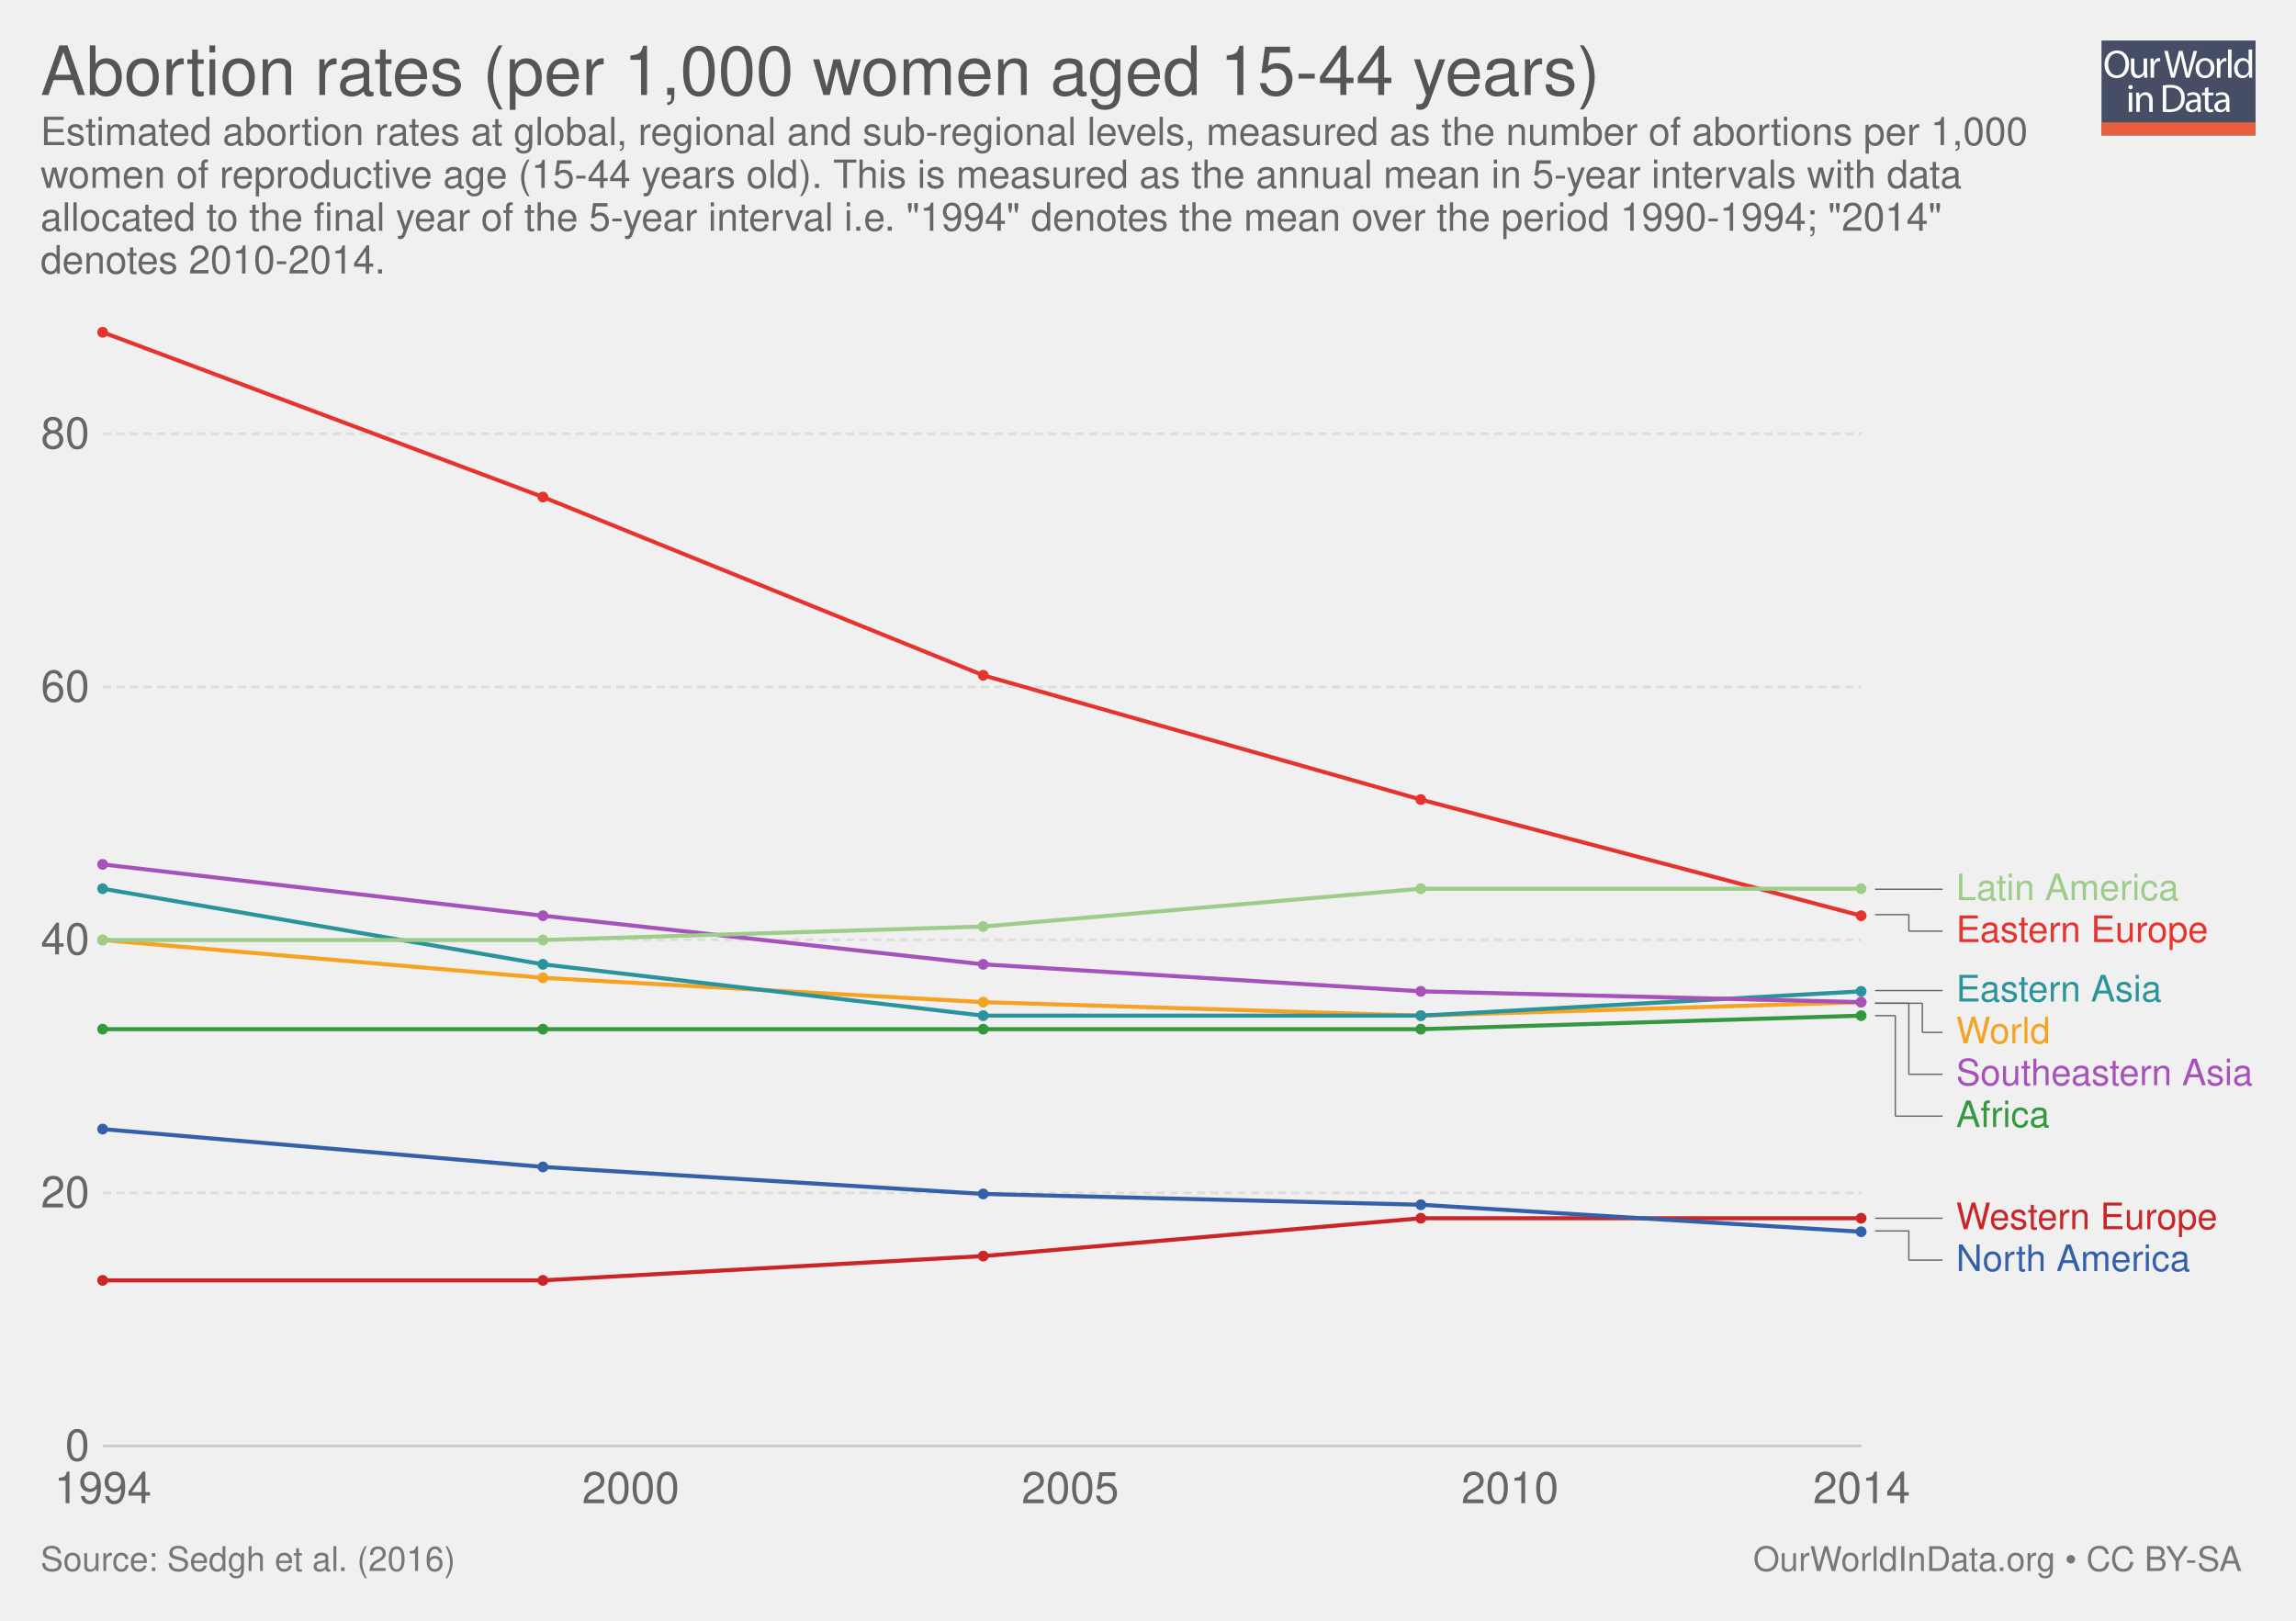
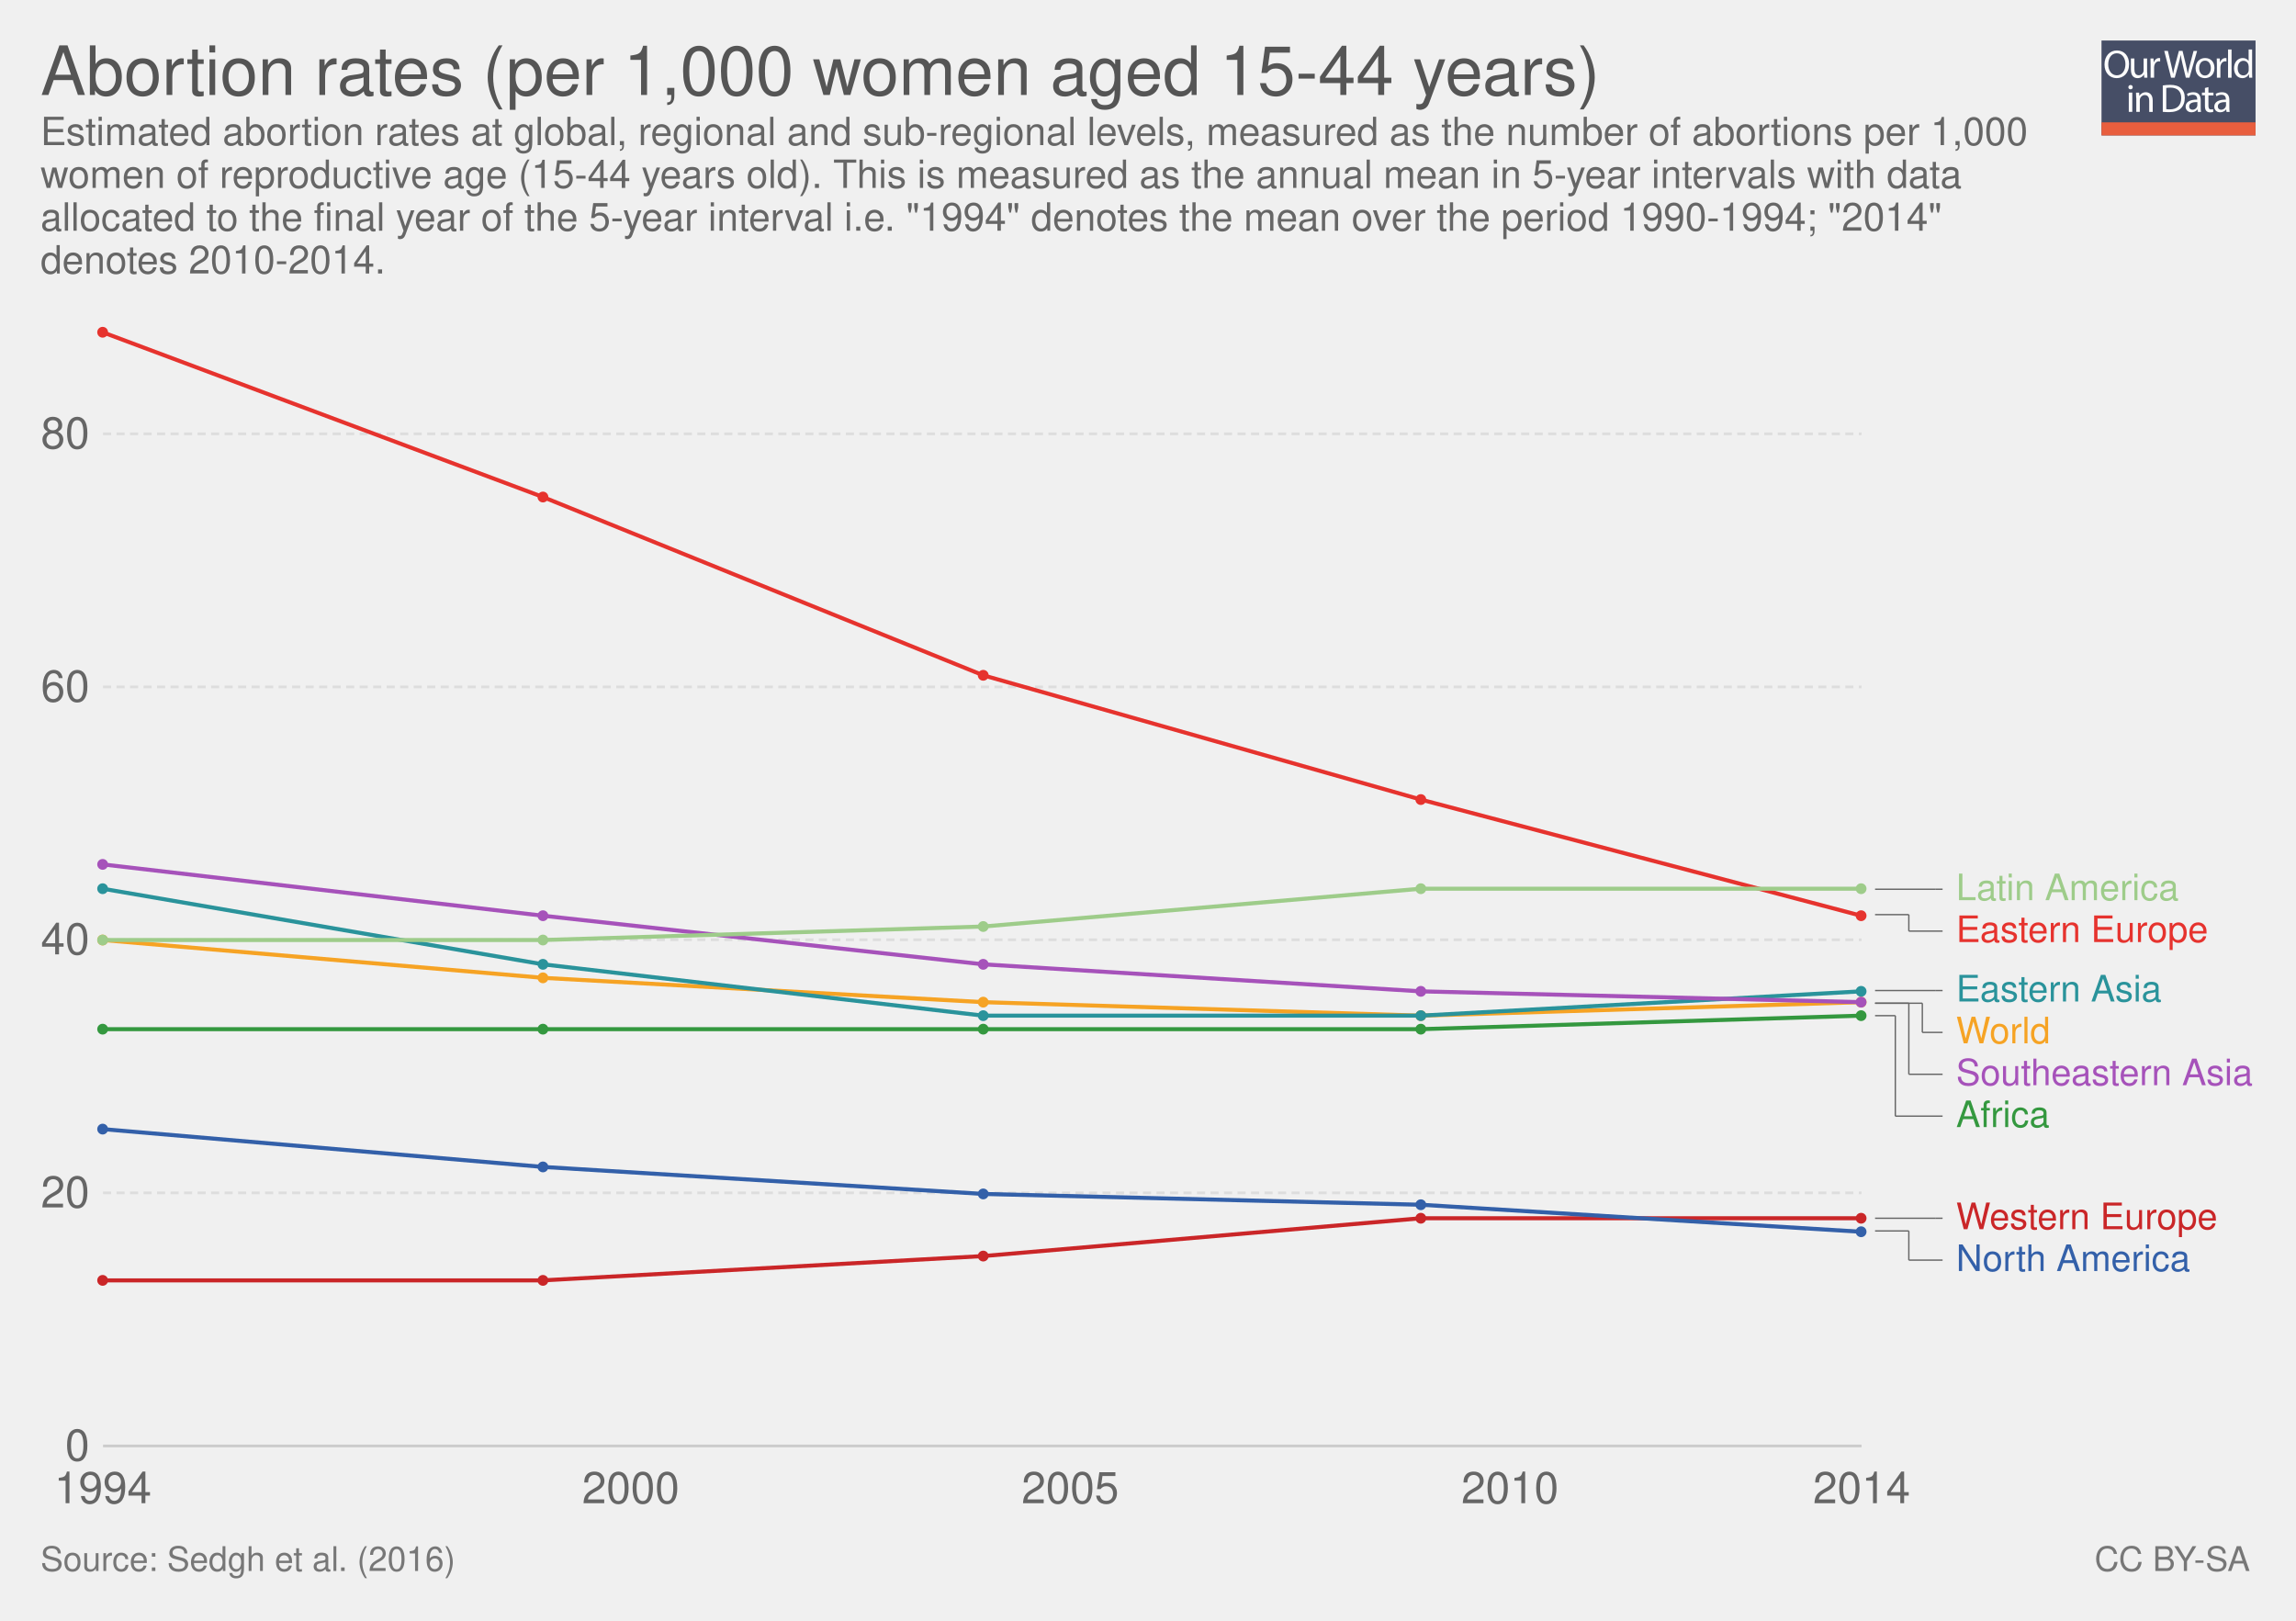
- <svg xmlns="http://www.w3.org/2000/svg" xmlns:xlink="http://www.w3.org/1999/xlink" version="1.1" style="font-family: 'Helvetica Neue', Helvetica, Arial, sans-serif; font-size: 18px; background-color: white; text-rendering: optimizeLegibility; -webkit-font-smoothing: antialiased;" width="850" height="600">
+ <svg xmlns="http://www.w3.org/2000/svg" xmlns:xlink="http://www.w3.org/1999/xlink" version="1.1" style="font-family:'Helvetica Neue', Helvetica, Arial, sans-serif;font-size:18px;background-color:white;text-rendering:optimizeLegibility;-webkit-font-smoothing:antialiased" width="850" height="600">
  <g class="ChartTab">
    <g class="HeaderView">
      <g opacity="0.8" transform="translate(778, 15) scale(0.27)">
        <a xlink:href="https://ourworldindata.org" target="_blank">
          <g>
            <rect x="0" y="0" fill="#1B2543" width="211.2" height="130.1" />
            <rect x="0" y="112.2" fill="#E63912" width="211.2" height="17.9" />
            <g>
              <rect x="1.2" y="12.3" fill="none" width="210.2" height="99.2" />
              <path fill="#FFFFFF" d="M37.8,32.2c0,12.7-7.7,19.4-17.1,19.4c-9.7,0-16.6-7.5-16.6-18.7c0-11.7,7.3-19.3,17.1-19.3 C31.3,13.7,37.8,21.3,37.8,32.2z M9.2,32.8c0,7.9,4.3,14.9,11.8,14.9c7.5,0,11.8-6.9,11.8-15.3c0-7.3-3.8-14.9-11.8-14.9 C13.1,17.5,9.2,24.8,9.2,32.8z" />
              <path fill="#FFFFFF" d="M62.7,43.8c0,2.7,0.1,5.1,0.2,7.2h-4.3l-0.3-4.3h-0.1c-1.3,2.1-4,4.9-8.8,4.9c-4.2,0-9.1-2.3-9.1-11.6 V24.6h4.8v14.6c0,5,1.5,8.4,5.9,8.4c3.2,0,5.5-2.2,6.3-4.4c0.3-0.7,0.4-1.6,0.4-2.5V24.6h4.8V43.8z" />
              <path fill="#FFFFFF" d="M67.3,32.8c0-3.1-0.1-5.8-0.2-8.2h4.2l0.2,5.2h0.2c1.2-3.5,4.1-5.8,7.3-5.8c0.5,0,0.9,0.1,1.4,0.2v4.5 c-0.5-0.1-1-0.2-1.6-0.2c-3.4,0-5.8,2.6-6.5,6.2c-0.1,0.7-0.2,1.4-0.2,2.2V51h-4.8V32.8z" />
              <path fill="#FFFFFF" d="M95.4,51l-9.4-36.8h5l4.4,18.6c1.1,4.6,2.1,9.2,2.7,12.7h0.1c0.6-3.7,1.8-8,3-12.8l4.9-18.5h5l4.5,18.7 c1,4.4,2,8.7,2.6,12.6h0.1c0.8-4,1.8-8.1,3-12.7l4.9-18.5h4.9L120.6,51h-5L111,31.9c-1.1-4.7-1.9-8.3-2.4-12h-0.1 c-0.7,3.7-1.5,7.3-2.8,12L100.4,51H95.4z" />
              <path fill="#FFFFFF" d="M154.9,37.6c0,9.8-6.8,14-13.2,14c-7.2,0-12.7-5.2-12.7-13.6c0-8.8,5.8-14,13.1-14 C149.8,24,154.9,29.5,154.9,37.6z M133.9,37.9c0,5.8,3.3,10.1,8,10.1c4.6,0,8-4.3,8-10.3c0-4.5-2.2-10.1-7.9-10.1 C136.3,27.6,133.9,32.8,133.9,37.9z" />
              <path fill="#FFFFFF" d="M158.2,32.8c0-3.1-0.1-5.8-0.2-8.2h4.2l0.2,5.2h0.2c1.2-3.5,4.1-5.8,7.3-5.8c0.5,0,0.9,0.1,1.4,0.2v4.5 c-0.5-0.1-1-0.2-1.6-0.2c-3.4,0-5.8,2.6-6.5,6.2c-0.1,0.7-0.2,1.4-0.2,2.2V51h-4.8V32.8z" />
              <path fill="#FFFFFF" d="M173.5,12.3h4.8V51h-4.8V12.3z" />
              <path fill="#FFFFFF" d="M206.5,12.3v31.9c0,2.3,0.1,5,0.2,6.8h-4.3l-0.2-4.6H202c-1.5,2.9-4.7,5.2-9,5.2 c-6.4,0-11.3-5.4-11.3-13.4c-0.1-8.8,5.4-14.2,11.9-14.2c4,0,6.8,1.9,8,4h0.1V12.3H206.5z M201.7,35.4c0-0.6-0.1-1.4-0.2-2 c-0.7-3.1-3.3-5.6-6.9-5.6c-5,0-7.9,4.4-7.9,10.2c0,5.3,2.6,9.8,7.8,9.8c3.2,0,6.2-2.1,7.1-5.7c0.2-0.7,0.2-1.3,0.2-2.1V35.4z" />
              <path fill="#FFFFFF" d="M42.8,64c0.1,1.6-1.1,2.9-3.1,2.9c-1.7,0-2.9-1.3-2.9-2.9c0-1.7,1.3-3,3-3C41.7,61,42.8,62.3,42.8,64z M37.4,97.8V71.4h4.8v26.4H37.4z" />
              <path fill="#FFFFFF" d="M47.5,78.6c0-2.7-0.1-5-0.2-7.1h4.3l0.3,4.4h0.1c1.3-2.5,4.4-5,8.8-5c3.7,0,9.4,2.2,9.4,11.2v15.8h-4.8 V82.6c0-4.3-1.6-7.8-6.1-7.8c-3.2,0-5.6,2.2-6.5,4.9c-0.2,0.6-0.3,1.4-0.3,2.2v15.9h-4.8V78.6z" />
              <path fill="#FFFFFF" d="M84,61.6c2.9-0.4,6.3-0.8,10.1-0.8c6.8,0,11.7,1.6,14.9,4.6c3.3,3,5.2,7.3,5.2,13.2c0,6-1.9,10.9-5.3,14.3 c-3.4,3.4-9.1,5.3-16.3,5.3c-3.4,0-6.2-0.2-8.6-0.4V61.6z M88.8,94.1c1.2,0.2,3,0.3,4.8,0.3c10.2,0,15.7-5.7,15.7-15.6 c0.1-8.7-4.9-14.2-14.9-14.2c-2.5,0-4.3,0.2-5.6,0.5V94.1z" />
              <path fill="#FFFFFF" d="M132.1,97.8l-0.4-3.3h-0.2c-1.5,2.1-4.3,3.9-8.1,3.9c-5.4,0-8.1-3.8-8.1-7.6c0-6.4,5.7-9.9,15.9-9.8v-0.5 c0-2.2-0.6-6.1-6-6.1c-2.5,0-5,0.8-6.9,2l-1.1-3.2c2.2-1.4,5.4-2.3,8.7-2.3c8.1,0,10.1,5.5,10.1,10.8v9.9c0,2.3,0.1,4.5,0.4,6.3 H132.1z M131.4,84.4c-5.3-0.1-11.2,0.8-11.2,5.9c0,3.1,2.1,4.6,4.5,4.6c3.4,0,5.6-2.2,6.4-4.4c0.2-0.5,0.3-1,0.3-1.5V84.4z" />
              <path fill="#FFFFFF" d="M146.6,63.9v7.6h6.9v3.7h-6.9v14.2c0,3.3,0.9,5.1,3.6,5.1c1.3,0,2.2-0.2,2.8-0.3l0.2,3.6 c-0.9,0.4-2.4,0.7-4.3,0.7c-2.2,0-4-0.7-5.2-2c-1.4-1.4-1.9-3.8-1.9-6.9V75.1h-4.1v-3.7h4.1v-6.3L146.6,63.9z" />
              <path fill="#FFFFFF" d="M171.4,97.8l-0.4-3.3h-0.2c-1.5,2.1-4.3,3.9-8.1,3.9c-5.4,0-8.1-3.8-8.1-7.6c0-6.4,5.7-9.9,15.9-9.8v-0.5 c0-2.2-0.6-6.1-6-6.1c-2.5,0-5,0.8-6.9,2l-1.1-3.2c2.2-1.4,5.4-2.3,8.7-2.3c8.1,0,10.1,5.5,10.1,10.8v9.9c0,2.3,0.1,4.5,0.4,6.3 H171.4z M170.7,84.4c-5.3-0.1-11.2,0.8-11.2,5.9c0,3.1,2.1,4.6,4.5,4.6c3.4,0,5.6-2.2,6.4-4.4c0.2-0.5,0.3-1,0.3-1.5V84.4z" />
            </g>
          </g>
        </a>
      </g>
      <a href="https://ourworldindata.org/grapher/abortion-rates" target="_blank">
        <text font-size="25.20" x="15.0" y="35.2" fill="#555">
          <tspan x="15" y="35.16">Abortion rates (per 1,000 women aged 15-44 years)</tspan>
        </text>
      </a>
      <text font-size="14.40" x="15.0" y="53.7" fill="#666">
        <tspan x="15" y="53.72">Estimated abortion rates at global, regional and sub-regional levels, measured as the number of abortions per 1,000</tspan>
        <tspan x="15" y="69.56">women  of reproductive age (15-44 years old). This is measured as the annual mean in 5-year intervals with data</tspan>
        <tspan x="15" y="85.4">allocated to the final year of the 5-year interval i.e. "1994" denotes the mean over the period 1990-1994; "2014"</tspan>
        <tspan x="15" y="101.24">denotes 2010-2014.</tspan>
      </text>
    </g>
    <g class="LineChart">
      <defs>
-         <clipPath id="boundsClip-1">
+         <clipPath id="boundsClip-23">
          <rect x="28.144" y="0" width="830" height="866.8" />
        </clipPath>
      </defs>
      <g class="AxisBoxView">
        <g class="HorizontalAxis">
          <text x="38.1" y="556.5" fill="#666" text-anchor="middle" font-size="16.2">1994</text>
          <text x="233.5" y="556.5" fill="#666" text-anchor="middle" font-size="16.2">2000</text>
          <text x="396.2" y="556.5" fill="#666" text-anchor="middle" font-size="16.2">2005</text>
          <text x="559" y="556.5" fill="#666" text-anchor="middle" font-size="16.2">2010</text>
          <text x="689.2" y="556.5" fill="#666" text-anchor="middle" font-size="16.2">2014</text>
        </g>
        <g class="VerticalAxis">
          <text x="33.14" y="535.3" fill="#666" dominant-baseline="middle" text-anchor="end" font-size="16.2">0</text>
          <text x="33.14" y="441.6" fill="#666" dominant-baseline="middle" text-anchor="end" font-size="16.2">20</text>
          <text x="33.14" y="347.9" fill="#666" dominant-baseline="middle" text-anchor="end" font-size="16.2">40</text>
          <text x="33.14" y="254.3" fill="#666" dominant-baseline="middle" text-anchor="end" font-size="16.2">60</text>
          <text x="33.14" y="160.6" fill="#666" dominant-baseline="middle" text-anchor="end" font-size="16.2">80</text>
        </g>
        <g class="AxisGridLines">
          <line x1="38.14" y1="535.3" x2="689.16" y2="535.3" stroke="#ccc" />
          <line x1="38.14" y1="441.6" x2="689.16" y2="441.6" stroke="#ddd" stroke-dasharray="3,2" />
          <line x1="38.14" y1="347.9" x2="689.16" y2="347.9" stroke="#ddd" stroke-dasharray="3,2" />
          <line x1="38.14" y1="254.3" x2="689.16" y2="254.3" stroke="#ddd" stroke-dasharray="3,2" />
          <line x1="38.14" y1="160.6" x2="689.16" y2="160.6" stroke="#ddd" stroke-dasharray="3,2" />
        </g>
      </g>
-       <g clip-path="url(#boundsClip-1)">
+       <g clip-path="url(#boundsClip-23)">
        <g class="HeightedLegend clickable">
          <g class="legendMark">
            <g class="indicator">
              <line x1="694.165" y1="329.2" x2="716.665" y2="329.2" stroke="#666" stroke-width="0.5" />
              <line x1="716.665" y1="329.2" x2="716.665" y2="329.2" stroke="#666" stroke-width="0.5" />
              <line x1="716.665" y1="329.2" x2="719.165" y2="329.2" stroke="#666" stroke-width="0.5" />
            </g>
            <rect x="689.165" y="322.45" width="117.755" height="13.5" fill="#fff" opacity="0" />
            <text font-size="13.50" x="724.2" y="333.3" fill="#9ecc8a">
              <tspan x="724.165" y="333.25">Latin America</tspan>
            </text>
          </g>
          <g class="legendMark">
            <g class="indicator">
              <line x1="694.165" y1="338.6" x2="706.665" y2="338.6" stroke="#666" stroke-width="0.5" />
              <line x1="706.665" y1="338.6" x2="706.665" y2="344.7" stroke="#666" stroke-width="0.5" />
              <line x1="706.665" y1="344.7" x2="719.165" y2="344.7" stroke="#666" stroke-width="0.5" />
            </g>
            <rect x="689.165" y="337.95" width="129.23" height="13.5" fill="#fff" opacity="0" />
            <text font-size="13.50" x="724.2" y="348.8" fill="#e6332e">
              <tspan x="724.165" y="348.75">Eastern Europe</tspan>
            </text>
          </g>
          <g class="legendMark">
            <g class="indicator">
              <line x1="694.165" y1="366.7" x2="716.665" y2="366.7" stroke="#666" stroke-width="0.5" />
              <line x1="716.665" y1="366.7" x2="716.665" y2="366.7" stroke="#666" stroke-width="0.5" />
              <line x1="716.665" y1="366.7" x2="719.165" y2="366.7" stroke="#666" stroke-width="0.5" />
            </g>
            <rect x="689.165" y="359.95" width="111.815" height="13.5" fill="#fff" opacity="0" />
            <text font-size="13.50" x="724.2" y="370.8" fill="#2a939b">
              <tspan x="724.165" y="370.75">Eastern Asia</tspan>
            </text>
          </g>
          <g class="legendMark">
            <g class="indicator">
              <line x1="694.165" y1="371.4" x2="711.665" y2="371.4" stroke="#666" stroke-width="0.5" />
              <line x1="711.665" y1="371.4" x2="711.665" y2="382.2" stroke="#666" stroke-width="0.5" />
              <line x1="711.665" y1="382.2" x2="719.165" y2="382.2" stroke="#666" stroke-width="0.5" />
            </g>
            <rect x="689.165" y="375.45" width="70.235" height="13.5" fill="#fff" opacity="0" />
            <text font-size="13.50" x="724.2" y="386.3" fill="#f6a324">
              <tspan x="724.165" y="386.25">World</tspan>
            </text>
          </g>
          <g class="legendMark">
            <g class="indicator">
              <line x1="694.165" y1="371.4" x2="706.665" y2="371.4" stroke="#666" stroke-width="0.5" />
              <line x1="706.665" y1="371.4" x2="706.665" y2="397.7" stroke="#666" stroke-width="0.5" />
              <line x1="706.665" y1="397.7" x2="719.165" y2="397.7" stroke="#666" stroke-width="0.5" />
            </g>
            <rect x="689.165" y="390.95" width="145.835" height="13.5" fill="#fff" opacity="0" />
            <text font-size="13.50" x="724.2" y="401.8" fill="#a652ba">
              <tspan x="724.165" y="401.75">Southeastern Asia</tspan>
            </text>
          </g>
          <g class="legendMark">
            <g class="indicator">
              <line x1="694.165" y1="376" x2="701.665" y2="376" stroke="#666" stroke-width="0.5" />
              <line x1="701.665" y1="376" x2="701.665" y2="413.2" stroke="#666" stroke-width="0.5" />
              <line x1="701.665" y1="413.2" x2="719.165" y2="413.2" stroke="#666" stroke-width="0.5" />
            </g>
            <rect x="689.165" y="406.45" width="69.56" height="13.5" fill="#fff" opacity="0" />
            <text font-size="13.50" x="724.2" y="417.3" fill="#34983f">
              <tspan x="724.165" y="417.25">Africa</tspan>
            </text>
          </g>
          <g class="legendMark">
            <g class="indicator">
              <line x1="694.165" y1="451" x2="716.665" y2="451" stroke="#666" stroke-width="0.5" />
              <line x1="716.665" y1="451" x2="716.665" y2="451" stroke="#666" stroke-width="0.5" />
              <line x1="716.665" y1="451" x2="719.165" y2="451" stroke="#666" stroke-width="0.5" />
            </g>
            <rect x="689.165" y="444.25" width="132.875" height="13.5" fill="#fff" opacity="0" />
            <text font-size="13.50" x="724.2" y="455.1" fill="#ca2628">
              <tspan x="724.165" y="455.05">Western Europe</tspan>
            </text>
          </g>
          <g class="legendMark">
            <g class="indicator">
              <line x1="694.165" y1="455.7" x2="706.665" y2="455.7" stroke="#666" stroke-width="0.5" />
              <line x1="706.665" y1="455.7" x2="706.665" y2="466.5" stroke="#666" stroke-width="0.5" />
              <line x1="706.665" y1="466.5" x2="719.165" y2="466.5" stroke="#666" stroke-width="0.5" />
            </g>
            <rect x="689.165" y="459.75" width="121.4" height="13.5" fill="#fff" opacity="0" />
            <text font-size="13.50" x="724.2" y="470.6" fill="#3360a9">
              <tspan x="724.165" y="470.55">North America</tspan>
            </text>
          </g>
        </g>
        <g class="Lines">
          <rect x="38" y="123" width="651" height="412" fill="rgba(255,255,255,0)" opacity="0" />
          <g class="key-Africa_0">
            <path stroke="#34983f" stroke-linecap="round" d="M38 381L201 381L364 381L526 381L689 376" fill="none" stroke-width="1.5" />
            <g fill="#34983f">
              <circle cx="38" cy="381" r="2" />
              <circle cx="201" cy="381" r="2" />
              <circle cx="364" cy="381" r="2" />
              <circle cx="526" cy="381" r="2" />
              <circle cx="689" cy="376" r="2" />
            </g>
          </g>
          <g class="key-World_0">
            <path stroke="#f6a324" stroke-linecap="round" d="M38 348L201 362L364 371L526 376L689 371" fill="none" stroke-width="1.5" />
            <g fill="#f6a324">
              <circle cx="38" cy="348" r="2" />
              <circle cx="201" cy="362" r="2" />
              <circle cx="364" cy="371" r="2" />
              <circle cx="526" cy="376" r="2" />
              <circle cx="689" cy="371" r="2" />
            </g>
          </g>
          <g class="key-Western-Europe_0">
            <path stroke="#ca2628" stroke-linecap="round" d="M38 474L201 474L364 465L526 451L689 451" fill="none" stroke-width="1.5" />
            <g fill="#ca2628">
              <circle cx="38" cy="474" r="2" />
              <circle cx="201" cy="474" r="2" />
              <circle cx="364" cy="465" r="2" />
              <circle cx="526" cy="451" r="2" />
              <circle cx="689" cy="451" r="2" />
            </g>
          </g>
          <g class="key-Eastern-Europe_0">
            <path stroke="#e6332e" stroke-linecap="round" d="M38 123L201 184L364 250L526 296L689 339" fill="none" stroke-width="1.5" />
            <g fill="#e6332e">
              <circle cx="38" cy="123" r="2" />
              <circle cx="201" cy="184" r="2" />
              <circle cx="364" cy="250" r="2" />
              <circle cx="526" cy="296" r="2" />
              <circle cx="689" cy="339" r="2" />
            </g>
          </g>
          <g class="key-Eastern-Asia_0">
            <path stroke="#2a939b" stroke-linecap="round" d="M38 329L201 357L364 376L526 376L689 367" fill="none" stroke-width="1.5" />
            <g fill="#2a939b">
              <circle cx="38" cy="329" r="2" />
              <circle cx="201" cy="357" r="2" />
              <circle cx="364" cy="376" r="2" />
              <circle cx="526" cy="376" r="2" />
              <circle cx="689" cy="367" r="2" />
            </g>
          </g>
          <g class="key-Southeastern-Asia_0">
            <path stroke="#a652ba" stroke-linecap="round" d="M38 320L201 339L364 357L526 367L689 371" fill="none" stroke-width="1.5" />
            <g fill="#a652ba">
              <circle cx="38" cy="320" r="2" />
              <circle cx="201" cy="339" r="2" />
              <circle cx="364" cy="357" r="2" />
              <circle cx="526" cy="367" r="2" />
              <circle cx="689" cy="371" r="2" />
            </g>
          </g>
          <g class="key-North-America_0">
            <path stroke="#3360a9" stroke-linecap="round" d="M38 418L201 432L364 442L526 446L689 456" fill="none" stroke-width="1.5" />
            <g fill="#3360a9">
              <circle cx="38" cy="418" r="2" />
              <circle cx="201" cy="432" r="2" />
              <circle cx="364" cy="442" r="2" />
              <circle cx="526" cy="446" r="2" />
              <circle cx="689" cy="456" r="2" />
            </g>
          </g>
          <g class="key-Latin-America_0">
            <path stroke="#9ecc8a" stroke-linecap="round" d="M38 348L201 348L364 343L526 329L689 329" fill="none" stroke-width="1.5" />
            <g fill="#9ecc8a">
              <circle cx="38" cy="348" r="2" />
              <circle cx="201" cy="348" r="2" />
              <circle cx="364" cy="343" r="2" />
              <circle cx="526" cy="329" r="2" />
              <circle cx="689" cy="329" r="2" />
            </g>
          </g>
        </g>
      </g>
    </g>
-     <g style="fill: #777;" class="SourcesFooter">
-       <g style="fill: #777;" class="clickable">
+     <g class="SourcesFooter" style="fill:#777">
+       <g class="clickable" style="fill:#777">
        <text font-size="12.60" x="15.0" y="581.6">
          <tspan x="15" y="581.58">Source: Sedgh et al. (2016)</tspan>
        </text>
      </g>
-       <text font-size="12.60" x="649.0" y="581.6">
-         <tspan x="649.024" y="581.58">
-           <a target="_blank" style="fill: #777;" href="https://ourworldindata.org">OurWorldInData.org</a> • <a style="fill: #777;" href="http://creativecommons.org/licenses/by-sa/4.0/deed.en_US" target="_blank">CC BY-SA</a>
+       <text font-size="12.60" x="775.4" y="581.6">
+         <tspan x="775.402" y="581.58">
+           <a style="fill: #777;" class="cclogo" href="http://creativecommons.org/licenses/by-sa/4.0/deed.en_US" target="_blank">CC BY-SA</a>
        </tspan>
      </text>
    </g>
  </g>
</svg>
